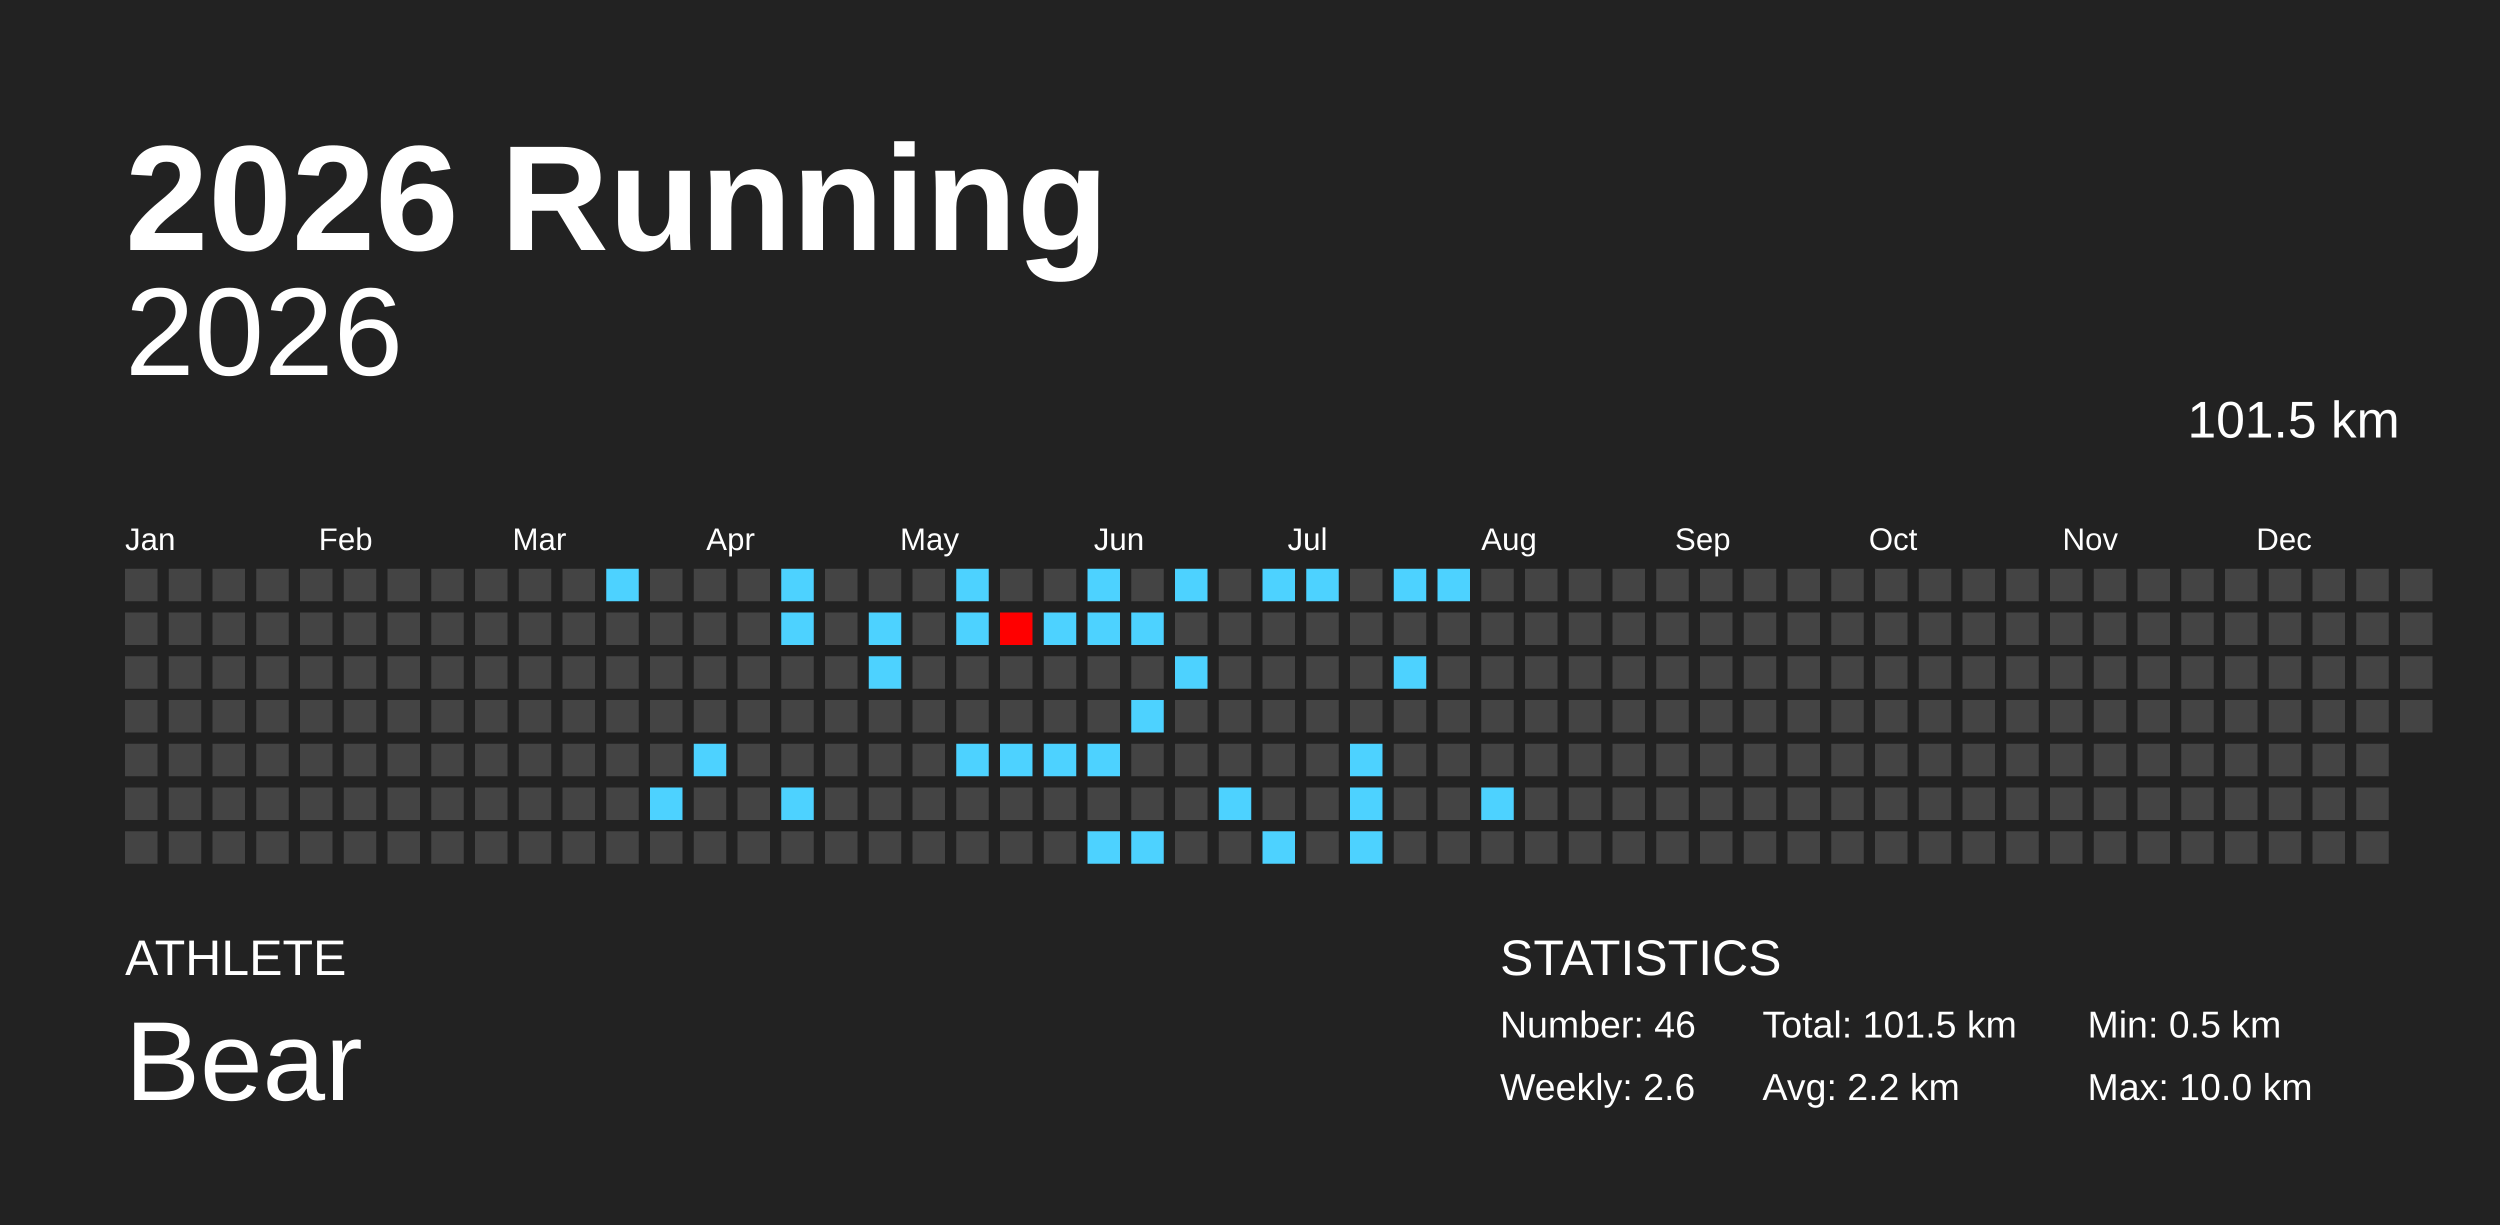
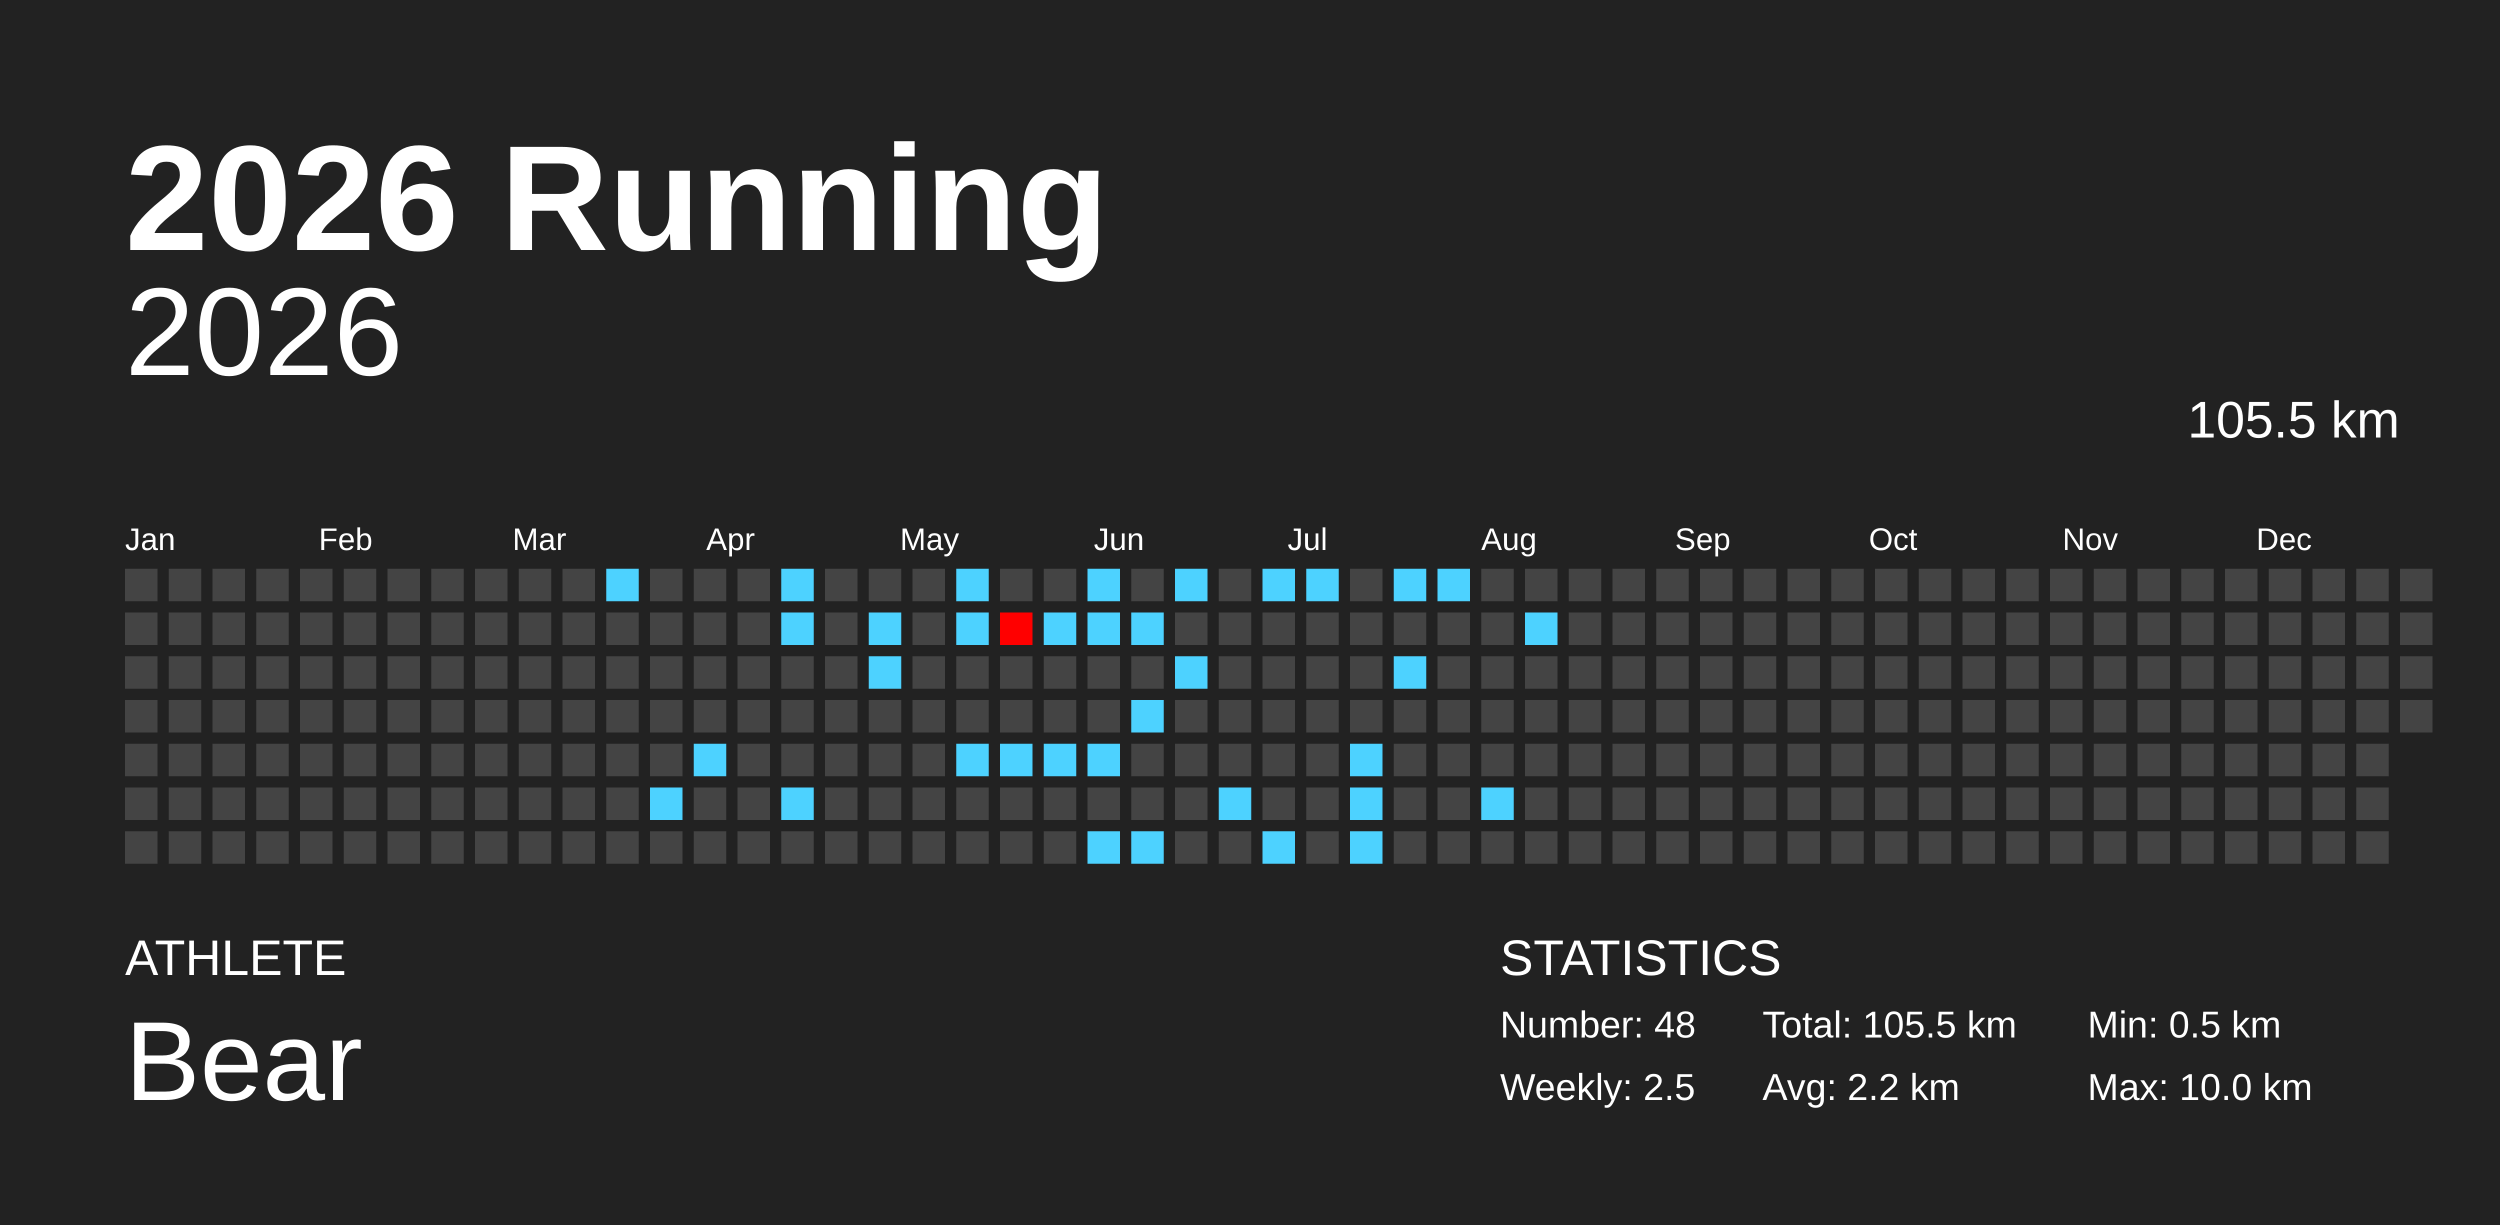
<svg xmlns="http://www.w3.org/2000/svg" baseProfile="full" height="98mm" version="1.1" viewBox="0,0,200,98" width="200mm">
  <defs />
  <rect fill="#222222" height="98" width="200" x="0" y="0" />
  <text fill="#FFFFFF" style="font-size:12px; font-family:Arial; font-weight:bold;" x="10" y="20">2026 Running</text>
  <text fill="#FFFFFF" style="font-size:4px; font-family:Arial" x="10" y="78">ATHLETE</text>
  <text fill="#FFFFFF" style="font-size:9px; font-family:Arial" x="10" y="88">Bear</text>
  <text fill="#FFFFFF" style="font-size:4px; font-family:Arial" x="120" y="78">STATISTICS</text>
-   <text fill="#FFFFFF" style="font-size:3px; font-family:Arial" x="120" y="83">Number: 46</text>
-   <text fill="#FFFFFF" style="font-size:3px; font-family:Arial" x="120" y="88">Weekly: 2.6</text>
-   <text fill="#FFFFFF" style="font-size:3px; font-family:Arial" x="141" y="83">Total: 101.5 km</text>
+   <text fill="#FFFFFF" style="font-size:3px; font-family:Arial" x="120" y="83">Number: 48</text>
+   <text fill="#FFFFFF" style="font-size:3px; font-family:Arial" x="120" y="88">Weekly: 2.5</text>
+   <text fill="#FFFFFF" style="font-size:3px; font-family:Arial" x="141" y="83">Total: 105.5 km</text>
  <text fill="#FFFFFF" style="font-size:3px; font-family:Arial" x="141" y="88">Avg: 2.2 km</text>
  <text fill="#FFFFFF" style="font-size:3px; font-family:Arial" x="167" y="83">Min: 0.5 km</text>
  <text fill="#FFFFFF" style="font-size:3px; font-family:Arial" x="167" y="88">Max: 10.0 km</text>
  <text alignment-baseline="hanging" fill="#FFFFFF" style="font-size:10.0px; font-family:Arial;" x="10" y="30">2026</text>
-   <text alignment-baseline="hanging" fill="#FFFFFF" style="font-size:4.125px; font-family:Arial;" x="175" y="35">101.5 km</text>
+   <text alignment-baseline="hanging" fill="#FFFFFF" style="font-size:4.125px; font-family:Arial;" x="175" y="35">105.5 km</text>
  <text fill="#FFFFFF" style="font-size:2.5px; font-family:Arial" x="10.0" y="44">Jan</text>
  <text fill="#FFFFFF" style="font-size:2.5px; font-family:Arial" x="25.5" y="44">Feb</text>
  <text fill="#FFFFFF" style="font-size:2.5px; font-family:Arial" x="41.0" y="44">Mar</text>
  <text fill="#FFFFFF" style="font-size:2.5px; font-family:Arial" x="56.5" y="44">Apr</text>
  <text fill="#FFFFFF" style="font-size:2.5px; font-family:Arial" x="72.0" y="44">May</text>
  <text fill="#FFFFFF" style="font-size:2.5px; font-family:Arial" x="87.5" y="44">Jun</text>
  <text fill="#FFFFFF" style="font-size:2.5px; font-family:Arial" x="103.0" y="44">Jul</text>
  <text fill="#FFFFFF" style="font-size:2.5px; font-family:Arial" x="118.5" y="44">Aug</text>
  <text fill="#FFFFFF" style="font-size:2.5px; font-family:Arial" x="134.0" y="44">Sep</text>
  <text fill="#FFFFFF" style="font-size:2.5px; font-family:Arial" x="149.5" y="44">Oct</text>
  <text fill="#FFFFFF" style="font-size:2.5px; font-family:Arial" x="165.0" y="44">Nov</text>
  <text fill="#FFFFFF" style="font-size:2.5px; font-family:Arial" x="180.5" y="44">Dec</text>
  <rect fill="#444444" height="2.6" width="2.6" x="10.0" y="45.5" />
  <rect fill="#444444" height="2.6" width="2.6" x="10.0" y="49.0" />
  <rect fill="#444444" height="2.6" width="2.6" x="10.0" y="52.5" />
  <rect fill="#444444" height="2.6" width="2.6" x="10.0" y="56.0" />
  <rect fill="#444444" height="2.6" width="2.6" x="10.0" y="59.5" />
  <rect fill="#444444" height="2.6" width="2.6" x="10.0" y="63.0" />
  <rect fill="#444444" height="2.6" width="2.6" x="10.0" y="66.5" />
  <rect fill="#444444" height="2.6" width="2.6" x="13.5" y="45.5" />
  <rect fill="#444444" height="2.6" width="2.6" x="13.5" y="49.0" />
  <rect fill="#444444" height="2.6" width="2.6" x="13.5" y="52.5" />
  <rect fill="#444444" height="2.6" width="2.6" x="13.5" y="56.0" />
  <rect fill="#444444" height="2.6" width="2.6" x="13.5" y="59.5" />
  <rect fill="#444444" height="2.6" width="2.6" x="13.5" y="63.0" />
  <rect fill="#444444" height="2.6" width="2.6" x="13.5" y="66.5" />
  <rect fill="#444444" height="2.6" width="2.6" x="17.0" y="45.5" />
  <rect fill="#444444" height="2.6" width="2.6" x="17.0" y="49.0" />
  <rect fill="#444444" height="2.6" width="2.6" x="17.0" y="52.5" />
  <rect fill="#444444" height="2.6" width="2.6" x="17.0" y="56.0" />
  <rect fill="#444444" height="2.6" width="2.6" x="17.0" y="59.5" />
  <rect fill="#444444" height="2.6" width="2.6" x="17.0" y="63.0" />
  <rect fill="#444444" height="2.6" width="2.6" x="17.0" y="66.5" />
  <rect fill="#444444" height="2.6" width="2.6" x="20.5" y="45.5" />
  <rect fill="#444444" height="2.6" width="2.6" x="20.5" y="49.0" />
  <rect fill="#444444" height="2.6" width="2.6" x="20.5" y="52.5" />
  <rect fill="#444444" height="2.6" width="2.6" x="20.5" y="56.0" />
  <rect fill="#444444" height="2.6" width="2.6" x="20.5" y="59.5" />
  <rect fill="#444444" height="2.6" width="2.6" x="20.5" y="63.0" />
  <rect fill="#444444" height="2.6" width="2.6" x="20.5" y="66.5" />
  <rect fill="#444444" height="2.6" width="2.6" x="24.0" y="45.5" />
  <rect fill="#444444" height="2.6" width="2.6" x="24.0" y="49.0" />
  <rect fill="#444444" height="2.6" width="2.6" x="24.0" y="52.5" />
  <rect fill="#444444" height="2.6" width="2.6" x="24.0" y="56.0" />
  <rect fill="#444444" height="2.6" width="2.6" x="24.0" y="59.5" />
  <rect fill="#444444" height="2.6" width="2.6" x="24.0" y="63.0" />
  <rect fill="#444444" height="2.6" width="2.6" x="24.0" y="66.5" />
  <rect fill="#444444" height="2.6" width="2.6" x="27.5" y="45.5" />
  <rect fill="#444444" height="2.6" width="2.6" x="27.5" y="49.0" />
  <rect fill="#444444" height="2.6" width="2.6" x="27.5" y="52.5" />
  <rect fill="#444444" height="2.6" width="2.6" x="27.5" y="56.0" />
  <rect fill="#444444" height="2.6" width="2.6" x="27.5" y="59.5" />
  <rect fill="#444444" height="2.6" width="2.6" x="27.5" y="63.0" />
  <rect fill="#444444" height="2.6" width="2.6" x="27.5" y="66.5" />
  <rect fill="#444444" height="2.6" width="2.6" x="31.0" y="45.5" />
  <rect fill="#444444" height="2.6" width="2.6" x="31.0" y="49.0" />
  <rect fill="#444444" height="2.6" width="2.6" x="31.0" y="52.5" />
  <rect fill="#444444" height="2.6" width="2.6" x="31.0" y="56.0" />
  <rect fill="#444444" height="2.6" width="2.6" x="31.0" y="59.5" />
  <rect fill="#444444" height="2.6" width="2.6" x="31.0" y="63.0" />
  <rect fill="#444444" height="2.6" width="2.6" x="31.0" y="66.5" />
  <rect fill="#444444" height="2.6" width="2.6" x="34.5" y="45.5" />
  <rect fill="#444444" height="2.6" width="2.6" x="34.5" y="49.0" />
  <rect fill="#444444" height="2.6" width="2.6" x="34.5" y="52.5" />
  <rect fill="#444444" height="2.6" width="2.6" x="34.5" y="56.0" />
  <rect fill="#444444" height="2.6" width="2.6" x="34.5" y="59.5" />
  <rect fill="#444444" height="2.6" width="2.6" x="34.5" y="63.0" />
  <rect fill="#444444" height="2.6" width="2.6" x="34.5" y="66.5" />
  <rect fill="#444444" height="2.6" width="2.6" x="38.0" y="45.5" />
  <rect fill="#444444" height="2.6" width="2.6" x="38.0" y="49.0" />
  <rect fill="#444444" height="2.6" width="2.6" x="38.0" y="52.5" />
  <rect fill="#444444" height="2.6" width="2.6" x="38.0" y="56.0" />
  <rect fill="#444444" height="2.6" width="2.6" x="38.0" y="59.5" />
  <rect fill="#444444" height="2.6" width="2.6" x="38.0" y="63.0" />
  <rect fill="#444444" height="2.6" width="2.6" x="38.0" y="66.5" />
  <rect fill="#444444" height="2.6" width="2.6" x="41.5" y="45.5" />
  <rect fill="#444444" height="2.6" width="2.6" x="41.5" y="49.0" />
  <rect fill="#444444" height="2.6" width="2.6" x="41.5" y="52.5" />
  <rect fill="#444444" height="2.6" width="2.6" x="41.5" y="56.0" />
  <rect fill="#444444" height="2.6" width="2.6" x="41.5" y="59.5" />
  <rect fill="#444444" height="2.6" width="2.6" x="41.5" y="63.0" />
  <rect fill="#444444" height="2.6" width="2.6" x="41.5" y="66.5" />
  <rect fill="#444444" height="2.6" width="2.6" x="45.0" y="45.5" />
  <rect fill="#444444" height="2.6" width="2.6" x="45.0" y="49.0" />
  <rect fill="#444444" height="2.6" width="2.6" x="45.0" y="52.5" />
  <rect fill="#444444" height="2.6" width="2.6" x="45.0" y="56.0" />
  <rect fill="#444444" height="2.6" width="2.6" x="45.0" y="59.5" />
  <rect fill="#444444" height="2.6" width="2.6" x="45.0" y="63.0" />
  <rect fill="#444444" height="2.6" width="2.6" x="45.0" y="66.5" />
  <rect fill="#4dd2ff" height="2.6" width="2.6" x="48.5" y="45.5" />
  <rect fill="#444444" height="2.6" width="2.6" x="48.5" y="49.0" />
  <rect fill="#444444" height="2.6" width="2.6" x="48.5" y="52.5" />
  <rect fill="#444444" height="2.6" width="2.6" x="48.5" y="56.0" />
  <rect fill="#444444" height="2.6" width="2.6" x="48.5" y="59.5" />
  <rect fill="#444444" height="2.6" width="2.6" x="48.5" y="63.0" />
  <rect fill="#444444" height="2.6" width="2.6" x="48.5" y="66.5" />
  <rect fill="#444444" height="2.6" width="2.6" x="52.0" y="45.5" />
  <rect fill="#444444" height="2.6" width="2.6" x="52.0" y="49.0" />
  <rect fill="#444444" height="2.6" width="2.6" x="52.0" y="52.5" />
  <rect fill="#444444" height="2.6" width="2.6" x="52.0" y="56.0" />
  <rect fill="#444444" height="2.6" width="2.6" x="52.0" y="59.5" />
  <rect fill="#4dd2ff" height="2.6" width="2.6" x="52.0" y="63.0" />
  <rect fill="#444444" height="2.6" width="2.6" x="52.0" y="66.5" />
  <rect fill="#444444" height="2.6" width="2.6" x="55.5" y="45.5" />
  <rect fill="#444444" height="2.6" width="2.6" x="55.5" y="49.0" />
  <rect fill="#444444" height="2.6" width="2.6" x="55.5" y="52.5" />
  <rect fill="#444444" height="2.6" width="2.6" x="55.5" y="56.0" />
  <rect fill="#4dd2ff" height="2.6" width="2.6" x="55.5" y="59.5" />
  <rect fill="#444444" height="2.6" width="2.6" x="55.5" y="63.0" />
  <rect fill="#444444" height="2.6" width="2.6" x="55.5" y="66.5" />
  <rect fill="#444444" height="2.6" width="2.6" x="59.0" y="45.5" />
  <rect fill="#444444" height="2.6" width="2.6" x="59.0" y="49.0" />
  <rect fill="#444444" height="2.6" width="2.6" x="59.0" y="52.5" />
  <rect fill="#444444" height="2.6" width="2.6" x="59.0" y="56.0" />
  <rect fill="#444444" height="2.6" width="2.6" x="59.0" y="59.5" />
  <rect fill="#444444" height="2.6" width="2.6" x="59.0" y="63.0" />
  <rect fill="#444444" height="2.6" width="2.6" x="59.0" y="66.5" />
  <rect fill="#4dd2ff" height="2.6" width="2.6" x="62.5" y="45.5" />
  <rect fill="#4dd2ff" height="2.6" width="2.6" x="62.5" y="49.0" />
  <rect fill="#444444" height="2.6" width="2.6" x="62.5" y="52.5" />
  <rect fill="#444444" height="2.6" width="2.6" x="62.5" y="56.0" />
  <rect fill="#444444" height="2.6" width="2.6" x="62.5" y="59.5" />
  <rect fill="#4dd2ff" height="2.6" width="2.6" x="62.5" y="63.0" />
  <rect fill="#444444" height="2.6" width="2.6" x="62.5" y="66.5" />
  <rect fill="#444444" height="2.6" width="2.6" x="66.0" y="45.5" />
  <rect fill="#444444" height="2.6" width="2.6" x="66.0" y="49.0" />
  <rect fill="#444444" height="2.6" width="2.6" x="66.0" y="52.5" />
  <rect fill="#444444" height="2.6" width="2.6" x="66.0" y="56.0" />
  <rect fill="#444444" height="2.6" width="2.6" x="66.0" y="59.5" />
  <rect fill="#444444" height="2.6" width="2.6" x="66.0" y="63.0" />
  <rect fill="#444444" height="2.6" width="2.6" x="66.0" y="66.5" />
  <rect fill="#444444" height="2.6" width="2.6" x="69.5" y="45.5" />
  <rect fill="#4dd2ff" height="2.6" width="2.6" x="69.5" y="49.0" />
  <rect fill="#4dd2ff" height="2.6" width="2.6" x="69.5" y="52.5" />
  <rect fill="#444444" height="2.6" width="2.6" x="69.5" y="56.0" />
  <rect fill="#444444" height="2.6" width="2.6" x="69.5" y="59.5" />
  <rect fill="#444444" height="2.6" width="2.6" x="69.5" y="63.0" />
  <rect fill="#444444" height="2.6" width="2.6" x="69.5" y="66.5" />
  <rect fill="#444444" height="2.6" width="2.6" x="73.0" y="45.5" />
  <rect fill="#444444" height="2.6" width="2.6" x="73.0" y="49.0" />
  <rect fill="#444444" height="2.6" width="2.6" x="73.0" y="52.5" />
  <rect fill="#444444" height="2.6" width="2.6" x="73.0" y="56.0" />
  <rect fill="#444444" height="2.6" width="2.6" x="73.0" y="59.5" />
  <rect fill="#444444" height="2.6" width="2.6" x="73.0" y="63.0" />
  <rect fill="#444444" height="2.6" width="2.6" x="73.0" y="66.5" />
  <rect fill="#4dd2ff" height="2.6" width="2.6" x="76.5" y="45.5" />
  <rect fill="#4dd2ff" height="2.6" width="2.6" x="76.5" y="49.0" />
  <rect fill="#444444" height="2.6" width="2.6" x="76.5" y="52.5" />
  <rect fill="#444444" height="2.6" width="2.6" x="76.5" y="56.0" />
  <rect fill="#4dd2ff" height="2.6" width="2.6" x="76.5" y="59.5" />
  <rect fill="#444444" height="2.6" width="2.6" x="76.5" y="63.0" />
  <rect fill="#444444" height="2.6" width="2.6" x="76.5" y="66.5" />
  <rect fill="#444444" height="2.6" width="2.6" x="80.0" y="45.5" />
  <rect fill="#ff0000" height="2.6" width="2.6" x="80.0" y="49.0" />
  <rect fill="#444444" height="2.6" width="2.6" x="80.0" y="52.5" />
  <rect fill="#444444" height="2.6" width="2.6" x="80.0" y="56.0" />
  <rect fill="#4dd2ff" height="2.6" width="2.6" x="80.0" y="59.5" />
  <rect fill="#444444" height="2.6" width="2.6" x="80.0" y="63.0" />
  <rect fill="#444444" height="2.6" width="2.6" x="80.0" y="66.5" />
  <rect fill="#444444" height="2.6" width="2.6" x="83.5" y="45.5" />
  <rect fill="#4dd2ff" height="2.6" width="2.6" x="83.5" y="49.0" />
  <rect fill="#444444" height="2.6" width="2.6" x="83.5" y="52.5" />
  <rect fill="#444444" height="2.6" width="2.6" x="83.5" y="56.0" />
  <rect fill="#4dd2ff" height="2.6" width="2.6" x="83.5" y="59.5" />
  <rect fill="#444444" height="2.6" width="2.6" x="83.5" y="63.0" />
  <rect fill="#444444" height="2.6" width="2.6" x="83.5" y="66.5" />
  <rect fill="#4dd2ff" height="2.6" width="2.6" x="87.0" y="45.5" />
  <rect fill="#4dd2ff" height="2.6" width="2.6" x="87.0" y="49.0" />
  <rect fill="#444444" height="2.6" width="2.6" x="87.0" y="52.5" />
  <rect fill="#444444" height="2.6" width="2.6" x="87.0" y="56.0" />
  <rect fill="#4dd2ff" height="2.6" width="2.6" x="87.0" y="59.5" />
  <rect fill="#444444" height="2.6" width="2.6" x="87.0" y="63.0" />
  <rect fill="#4dd2ff" height="2.6" width="2.6" x="87.0" y="66.5" />
  <rect fill="#444444" height="2.6" width="2.6" x="90.5" y="45.5" />
  <rect fill="#4dd2ff" height="2.6" width="2.6" x="90.5" y="49.0" />
  <rect fill="#444444" height="2.6" width="2.6" x="90.5" y="52.5" />
  <rect fill="#4dd2ff" height="2.6" width="2.6" x="90.5" y="56.0" />
  <rect fill="#444444" height="2.6" width="2.6" x="90.5" y="59.5" />
  <rect fill="#444444" height="2.6" width="2.6" x="90.5" y="63.0" />
  <rect fill="#4dd2ff" height="2.6" width="2.6" x="90.5" y="66.5" />
  <rect fill="#4dd2ff" height="2.6" width="2.6" x="94.0" y="45.5" />
  <rect fill="#444444" height="2.6" width="2.6" x="94.0" y="49.0" />
  <rect fill="#4dd2ff" height="2.6" width="2.6" x="94.0" y="52.5" />
  <rect fill="#444444" height="2.6" width="2.6" x="94.0" y="56.0" />
  <rect fill="#444444" height="2.6" width="2.6" x="94.0" y="59.5" />
  <rect fill="#444444" height="2.6" width="2.6" x="94.0" y="63.0" />
  <rect fill="#444444" height="2.6" width="2.6" x="94.0" y="66.5" />
  <rect fill="#444444" height="2.6" width="2.6" x="97.5" y="45.5" />
  <rect fill="#444444" height="2.6" width="2.6" x="97.5" y="49.0" />
  <rect fill="#444444" height="2.6" width="2.6" x="97.5" y="52.5" />
  <rect fill="#444444" height="2.6" width="2.6" x="97.5" y="56.0" />
  <rect fill="#444444" height="2.6" width="2.6" x="97.5" y="59.5" />
  <rect fill="#4dd2ff" height="2.6" width="2.6" x="97.5" y="63.0" />
  <rect fill="#444444" height="2.6" width="2.6" x="97.5" y="66.5" />
  <rect fill="#4dd2ff" height="2.6" width="2.6" x="101.0" y="45.5" />
  <rect fill="#444444" height="2.6" width="2.6" x="101.0" y="49.0" />
  <rect fill="#444444" height="2.6" width="2.6" x="101.0" y="52.5" />
  <rect fill="#444444" height="2.6" width="2.6" x="101.0" y="56.0" />
  <rect fill="#444444" height="2.6" width="2.6" x="101.0" y="59.5" />
  <rect fill="#444444" height="2.6" width="2.6" x="101.0" y="63.0" />
  <rect fill="#4dd2ff" height="2.6" width="2.6" x="101.0" y="66.5" />
  <rect fill="#4dd2ff" height="2.6" width="2.6" x="104.5" y="45.5" />
  <rect fill="#444444" height="2.6" width="2.6" x="104.5" y="49.0" />
  <rect fill="#444444" height="2.6" width="2.6" x="104.5" y="52.5" />
  <rect fill="#444444" height="2.6" width="2.6" x="104.5" y="56.0" />
  <rect fill="#444444" height="2.6" width="2.6" x="104.5" y="59.5" />
  <rect fill="#444444" height="2.6" width="2.6" x="104.5" y="63.0" />
  <rect fill="#444444" height="2.6" width="2.6" x="104.5" y="66.5" />
  <rect fill="#444444" height="2.6" width="2.6" x="108.0" y="45.5" />
  <rect fill="#444444" height="2.6" width="2.6" x="108.0" y="49.0" />
  <rect fill="#444444" height="2.6" width="2.6" x="108.0" y="52.5" />
  <rect fill="#444444" height="2.6" width="2.6" x="108.0" y="56.0" />
  <rect fill="#4dd2ff" height="2.6" width="2.6" x="108.0" y="59.5" />
  <rect fill="#4dd2ff" height="2.6" width="2.6" x="108.0" y="63.0" />
  <rect fill="#4dd2ff" height="2.6" width="2.6" x="108.0" y="66.5" />
  <rect fill="#4dd2ff" height="2.6" width="2.6" x="111.5" y="45.5" />
  <rect fill="#444444" height="2.6" width="2.6" x="111.5" y="49.0" />
  <rect fill="#4dd2ff" height="2.6" width="2.6" x="111.5" y="52.5" />
  <rect fill="#444444" height="2.6" width="2.6" x="111.5" y="56.0" />
  <rect fill="#444444" height="2.6" width="2.6" x="111.5" y="59.5" />
  <rect fill="#444444" height="2.6" width="2.6" x="111.5" y="63.0" />
  <rect fill="#444444" height="2.6" width="2.6" x="111.5" y="66.5" />
  <rect fill="#4dd2ff" height="2.6" width="2.6" x="115.0" y="45.5" />
  <rect fill="#444444" height="2.6" width="2.6" x="115.0" y="49.0" />
  <rect fill="#444444" height="2.6" width="2.6" x="115.0" y="52.5" />
  <rect fill="#444444" height="2.6" width="2.6" x="115.0" y="56.0" />
  <rect fill="#444444" height="2.6" width="2.6" x="115.0" y="59.5" />
  <rect fill="#444444" height="2.6" width="2.6" x="115.0" y="63.0" />
  <rect fill="#444444" height="2.6" width="2.6" x="115.0" y="66.5" />
  <rect fill="#444444" height="2.6" width="2.6" x="118.5" y="45.5" />
  <rect fill="#444444" height="2.6" width="2.6" x="118.5" y="49.0" />
  <rect fill="#444444" height="2.6" width="2.6" x="118.5" y="52.5" />
  <rect fill="#444444" height="2.6" width="2.6" x="118.5" y="56.0" />
  <rect fill="#444444" height="2.6" width="2.6" x="118.5" y="59.5" />
  <rect fill="#4dd2ff" height="2.6" width="2.6" x="118.5" y="63.0" />
  <rect fill="#444444" height="2.6" width="2.6" x="118.5" y="66.5" />
  <rect fill="#444444" height="2.6" width="2.6" x="122.0" y="45.5" />
-   <rect fill="#444444" height="2.6" width="2.6" x="122.0" y="49.0" />
+   <rect fill="#4dd2ff" height="2.6" width="2.6" x="122.0" y="49.0" />
  <rect fill="#444444" height="2.6" width="2.6" x="122.0" y="52.5" />
  <rect fill="#444444" height="2.6" width="2.6" x="122.0" y="56.0" />
  <rect fill="#444444" height="2.6" width="2.6" x="122.0" y="59.5" />
  <rect fill="#444444" height="2.6" width="2.6" x="122.0" y="63.0" />
  <rect fill="#444444" height="2.6" width="2.6" x="122.0" y="66.5" />
  <rect fill="#444444" height="2.6" width="2.6" x="125.5" y="45.5" />
  <rect fill="#444444" height="2.6" width="2.6" x="125.5" y="49.0" />
  <rect fill="#444444" height="2.6" width="2.6" x="125.5" y="52.5" />
  <rect fill="#444444" height="2.6" width="2.6" x="125.5" y="56.0" />
  <rect fill="#444444" height="2.6" width="2.6" x="125.5" y="59.5" />
  <rect fill="#444444" height="2.6" width="2.6" x="125.5" y="63.0" />
  <rect fill="#444444" height="2.6" width="2.6" x="125.5" y="66.5" />
  <rect fill="#444444" height="2.6" width="2.6" x="129.0" y="45.5" />
  <rect fill="#444444" height="2.6" width="2.6" x="129.0" y="49.0" />
  <rect fill="#444444" height="2.6" width="2.6" x="129.0" y="52.5" />
  <rect fill="#444444" height="2.6" width="2.6" x="129.0" y="56.0" />
  <rect fill="#444444" height="2.6" width="2.6" x="129.0" y="59.5" />
  <rect fill="#444444" height="2.6" width="2.6" x="129.0" y="63.0" />
  <rect fill="#444444" height="2.6" width="2.6" x="129.0" y="66.5" />
  <rect fill="#444444" height="2.6" width="2.6" x="132.5" y="45.5" />
  <rect fill="#444444" height="2.6" width="2.6" x="132.5" y="49.0" />
  <rect fill="#444444" height="2.6" width="2.6" x="132.5" y="52.5" />
  <rect fill="#444444" height="2.6" width="2.6" x="132.5" y="56.0" />
  <rect fill="#444444" height="2.6" width="2.6" x="132.5" y="59.5" />
  <rect fill="#444444" height="2.6" width="2.6" x="132.5" y="63.0" />
  <rect fill="#444444" height="2.6" width="2.6" x="132.5" y="66.5" />
  <rect fill="#444444" height="2.6" width="2.6" x="136.0" y="45.5" />
  <rect fill="#444444" height="2.6" width="2.6" x="136.0" y="49.0" />
  <rect fill="#444444" height="2.6" width="2.6" x="136.0" y="52.5" />
  <rect fill="#444444" height="2.6" width="2.6" x="136.0" y="56.0" />
  <rect fill="#444444" height="2.6" width="2.6" x="136.0" y="59.5" />
  <rect fill="#444444" height="2.6" width="2.6" x="136.0" y="63.0" />
  <rect fill="#444444" height="2.6" width="2.6" x="136.0" y="66.5" />
  <rect fill="#444444" height="2.6" width="2.6" x="139.5" y="45.5" />
  <rect fill="#444444" height="2.6" width="2.6" x="139.5" y="49.0" />
  <rect fill="#444444" height="2.6" width="2.6" x="139.5" y="52.5" />
  <rect fill="#444444" height="2.6" width="2.6" x="139.5" y="56.0" />
  <rect fill="#444444" height="2.6" width="2.6" x="139.5" y="59.5" />
  <rect fill="#444444" height="2.6" width="2.6" x="139.5" y="63.0" />
  <rect fill="#444444" height="2.6" width="2.6" x="139.5" y="66.5" />
  <rect fill="#444444" height="2.6" width="2.6" x="143.0" y="45.5" />
  <rect fill="#444444" height="2.6" width="2.6" x="143.0" y="49.0" />
  <rect fill="#444444" height="2.6" width="2.6" x="143.0" y="52.5" />
  <rect fill="#444444" height="2.6" width="2.6" x="143.0" y="56.0" />
  <rect fill="#444444" height="2.6" width="2.6" x="143.0" y="59.5" />
  <rect fill="#444444" height="2.6" width="2.6" x="143.0" y="63.0" />
  <rect fill="#444444" height="2.6" width="2.6" x="143.0" y="66.5" />
  <rect fill="#444444" height="2.6" width="2.6" x="146.5" y="45.5" />
  <rect fill="#444444" height="2.6" width="2.6" x="146.5" y="49.0" />
  <rect fill="#444444" height="2.6" width="2.6" x="146.5" y="52.5" />
  <rect fill="#444444" height="2.6" width="2.6" x="146.5" y="56.0" />
  <rect fill="#444444" height="2.6" width="2.6" x="146.5" y="59.5" />
  <rect fill="#444444" height="2.6" width="2.6" x="146.5" y="63.0" />
  <rect fill="#444444" height="2.6" width="2.6" x="146.5" y="66.5" />
  <rect fill="#444444" height="2.6" width="2.6" x="150.0" y="45.5" />
  <rect fill="#444444" height="2.6" width="2.6" x="150.0" y="49.0" />
  <rect fill="#444444" height="2.6" width="2.6" x="150.0" y="52.5" />
  <rect fill="#444444" height="2.6" width="2.6" x="150.0" y="56.0" />
  <rect fill="#444444" height="2.6" width="2.6" x="150.0" y="59.5" />
  <rect fill="#444444" height="2.6" width="2.6" x="150.0" y="63.0" />
  <rect fill="#444444" height="2.6" width="2.6" x="150.0" y="66.5" />
  <rect fill="#444444" height="2.6" width="2.6" x="153.5" y="45.5" />
  <rect fill="#444444" height="2.6" width="2.6" x="153.5" y="49.0" />
  <rect fill="#444444" height="2.6" width="2.6" x="153.5" y="52.5" />
  <rect fill="#444444" height="2.6" width="2.6" x="153.5" y="56.0" />
  <rect fill="#444444" height="2.6" width="2.6" x="153.5" y="59.5" />
  <rect fill="#444444" height="2.6" width="2.6" x="153.5" y="63.0" />
  <rect fill="#444444" height="2.6" width="2.6" x="153.5" y="66.5" />
  <rect fill="#444444" height="2.6" width="2.6" x="157.0" y="45.5" />
  <rect fill="#444444" height="2.6" width="2.6" x="157.0" y="49.0" />
  <rect fill="#444444" height="2.6" width="2.6" x="157.0" y="52.5" />
  <rect fill="#444444" height="2.6" width="2.6" x="157.0" y="56.0" />
  <rect fill="#444444" height="2.6" width="2.6" x="157.0" y="59.5" />
  <rect fill="#444444" height="2.6" width="2.6" x="157.0" y="63.0" />
  <rect fill="#444444" height="2.6" width="2.6" x="157.0" y="66.5" />
  <rect fill="#444444" height="2.6" width="2.6" x="160.5" y="45.5" />
  <rect fill="#444444" height="2.6" width="2.6" x="160.5" y="49.0" />
  <rect fill="#444444" height="2.6" width="2.6" x="160.5" y="52.5" />
  <rect fill="#444444" height="2.6" width="2.6" x="160.5" y="56.0" />
  <rect fill="#444444" height="2.6" width="2.6" x="160.5" y="59.5" />
  <rect fill="#444444" height="2.6" width="2.6" x="160.5" y="63.0" />
  <rect fill="#444444" height="2.6" width="2.6" x="160.5" y="66.5" />
  <rect fill="#444444" height="2.6" width="2.6" x="164.0" y="45.5" />
  <rect fill="#444444" height="2.6" width="2.6" x="164.0" y="49.0" />
  <rect fill="#444444" height="2.6" width="2.6" x="164.0" y="52.5" />
  <rect fill="#444444" height="2.6" width="2.6" x="164.0" y="56.0" />
  <rect fill="#444444" height="2.6" width="2.6" x="164.0" y="59.5" />
  <rect fill="#444444" height="2.6" width="2.6" x="164.0" y="63.0" />
  <rect fill="#444444" height="2.6" width="2.6" x="164.0" y="66.5" />
  <rect fill="#444444" height="2.6" width="2.6" x="167.5" y="45.5" />
  <rect fill="#444444" height="2.6" width="2.6" x="167.5" y="49.0" />
  <rect fill="#444444" height="2.6" width="2.6" x="167.5" y="52.5" />
  <rect fill="#444444" height="2.6" width="2.6" x="167.5" y="56.0" />
  <rect fill="#444444" height="2.6" width="2.6" x="167.5" y="59.5" />
  <rect fill="#444444" height="2.6" width="2.6" x="167.5" y="63.0" />
  <rect fill="#444444" height="2.6" width="2.6" x="167.5" y="66.5" />
  <rect fill="#444444" height="2.6" width="2.6" x="171.0" y="45.5" />
  <rect fill="#444444" height="2.6" width="2.6" x="171.0" y="49.0" />
  <rect fill="#444444" height="2.6" width="2.6" x="171.0" y="52.5" />
  <rect fill="#444444" height="2.6" width="2.6" x="171.0" y="56.0" />
  <rect fill="#444444" height="2.6" width="2.6" x="171.0" y="59.5" />
  <rect fill="#444444" height="2.6" width="2.6" x="171.0" y="63.0" />
  <rect fill="#444444" height="2.6" width="2.6" x="171.0" y="66.5" />
  <rect fill="#444444" height="2.6" width="2.6" x="174.5" y="45.5" />
  <rect fill="#444444" height="2.6" width="2.6" x="174.5" y="49.0" />
  <rect fill="#444444" height="2.6" width="2.6" x="174.5" y="52.5" />
  <rect fill="#444444" height="2.6" width="2.6" x="174.5" y="56.0" />
  <rect fill="#444444" height="2.6" width="2.6" x="174.5" y="59.5" />
  <rect fill="#444444" height="2.6" width="2.6" x="174.5" y="63.0" />
  <rect fill="#444444" height="2.6" width="2.6" x="174.5" y="66.5" />
  <rect fill="#444444" height="2.6" width="2.6" x="178.0" y="45.5" />
  <rect fill="#444444" height="2.6" width="2.6" x="178.0" y="49.0" />
  <rect fill="#444444" height="2.6" width="2.6" x="178.0" y="52.5" />
  <rect fill="#444444" height="2.6" width="2.6" x="178.0" y="56.0" />
  <rect fill="#444444" height="2.6" width="2.6" x="178.0" y="59.5" />
  <rect fill="#444444" height="2.6" width="2.6" x="178.0" y="63.0" />
  <rect fill="#444444" height="2.6" width="2.6" x="178.0" y="66.5" />
  <rect fill="#444444" height="2.6" width="2.6" x="181.5" y="45.5" />
  <rect fill="#444444" height="2.6" width="2.6" x="181.5" y="49.0" />
  <rect fill="#444444" height="2.6" width="2.6" x="181.5" y="52.5" />
  <rect fill="#444444" height="2.6" width="2.6" x="181.5" y="56.0" />
  <rect fill="#444444" height="2.6" width="2.6" x="181.5" y="59.5" />
  <rect fill="#444444" height="2.6" width="2.6" x="181.5" y="63.0" />
  <rect fill="#444444" height="2.6" width="2.6" x="181.5" y="66.5" />
  <rect fill="#444444" height="2.6" width="2.6" x="185.0" y="45.5" />
  <rect fill="#444444" height="2.6" width="2.6" x="185.0" y="49.0" />
  <rect fill="#444444" height="2.6" width="2.6" x="185.0" y="52.5" />
  <rect fill="#444444" height="2.6" width="2.6" x="185.0" y="56.0" />
  <rect fill="#444444" height="2.6" width="2.6" x="185.0" y="59.5" />
  <rect fill="#444444" height="2.6" width="2.6" x="185.0" y="63.0" />
  <rect fill="#444444" height="2.6" width="2.6" x="185.0" y="66.5" />
  <rect fill="#444444" height="2.6" width="2.6" x="188.5" y="45.5" />
  <rect fill="#444444" height="2.6" width="2.6" x="188.5" y="49.0" />
  <rect fill="#444444" height="2.6" width="2.6" x="188.5" y="52.5" />
  <rect fill="#444444" height="2.6" width="2.6" x="188.5" y="56.0" />
  <rect fill="#444444" height="2.6" width="2.6" x="188.5" y="59.5" />
  <rect fill="#444444" height="2.6" width="2.6" x="188.5" y="63.0" />
  <rect fill="#444444" height="2.6" width="2.6" x="188.5" y="66.5" />
  <rect fill="#444444" height="2.6" width="2.6" x="192.0" y="45.5" />
  <rect fill="#444444" height="2.6" width="2.6" x="192.0" y="49.0" />
  <rect fill="#444444" height="2.6" width="2.6" x="192.0" y="52.5" />
  <rect fill="#444444" height="2.6" width="2.6" x="192.0" y="56.0" />
</svg>
